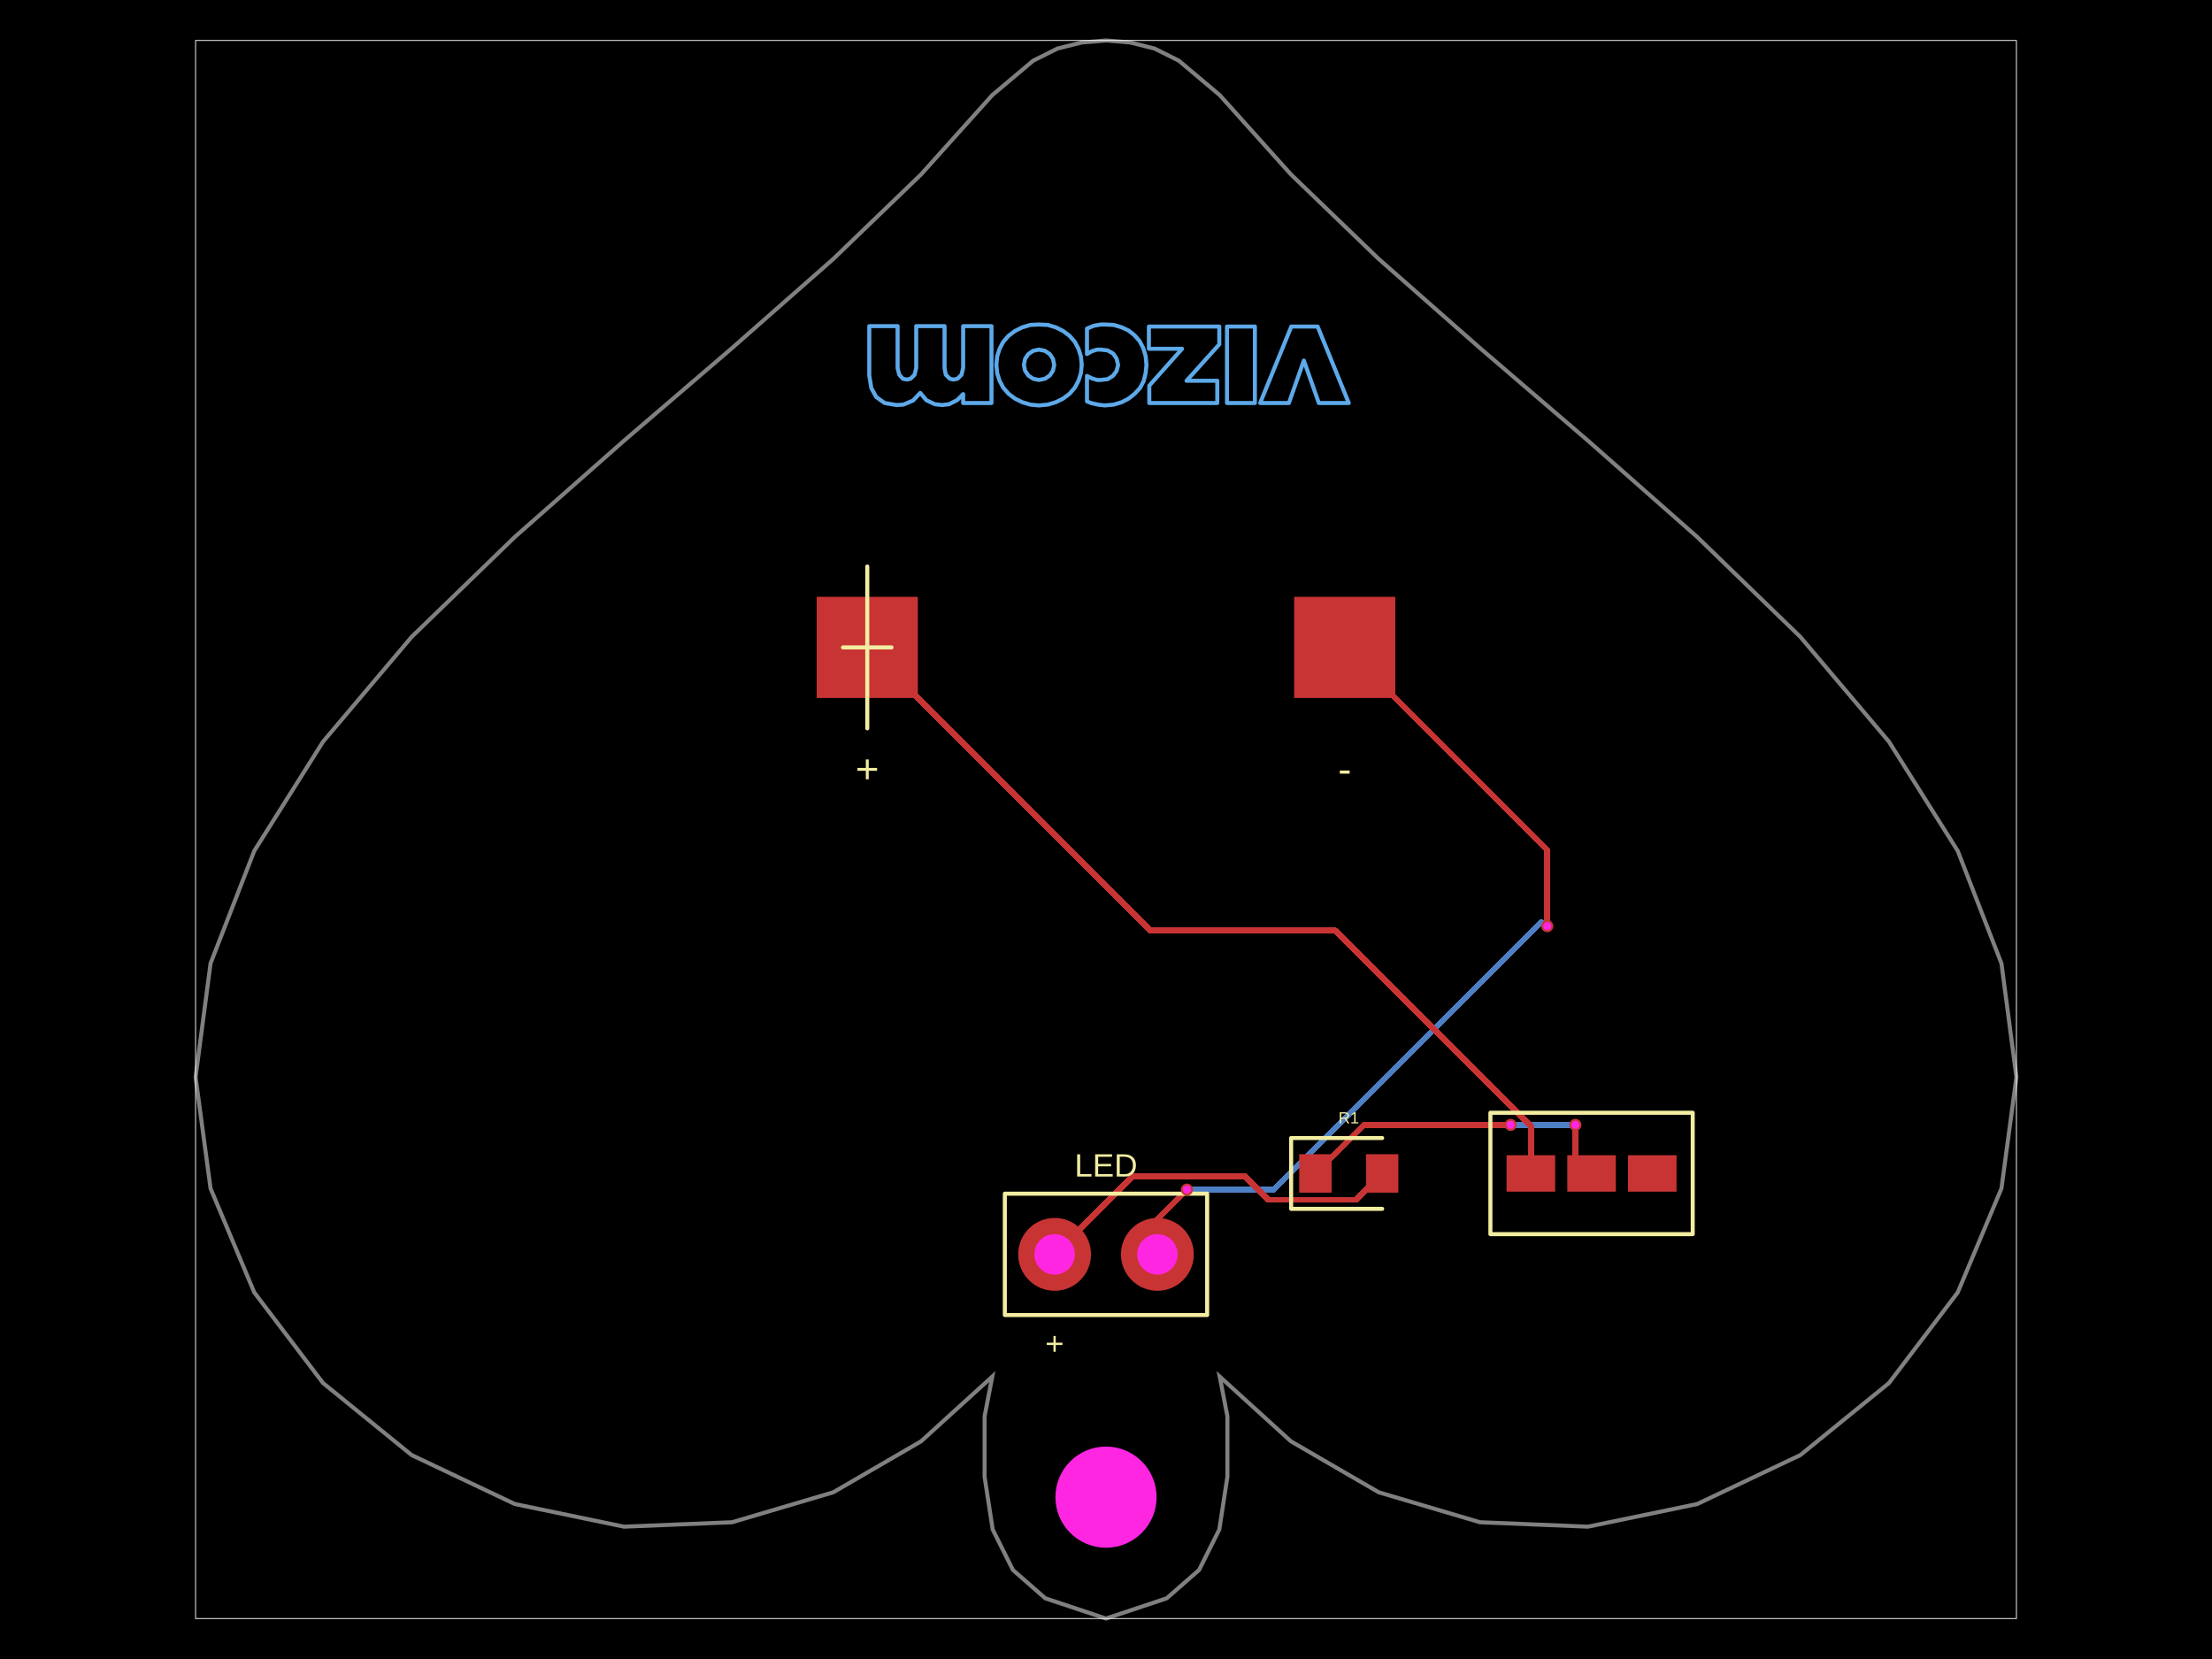
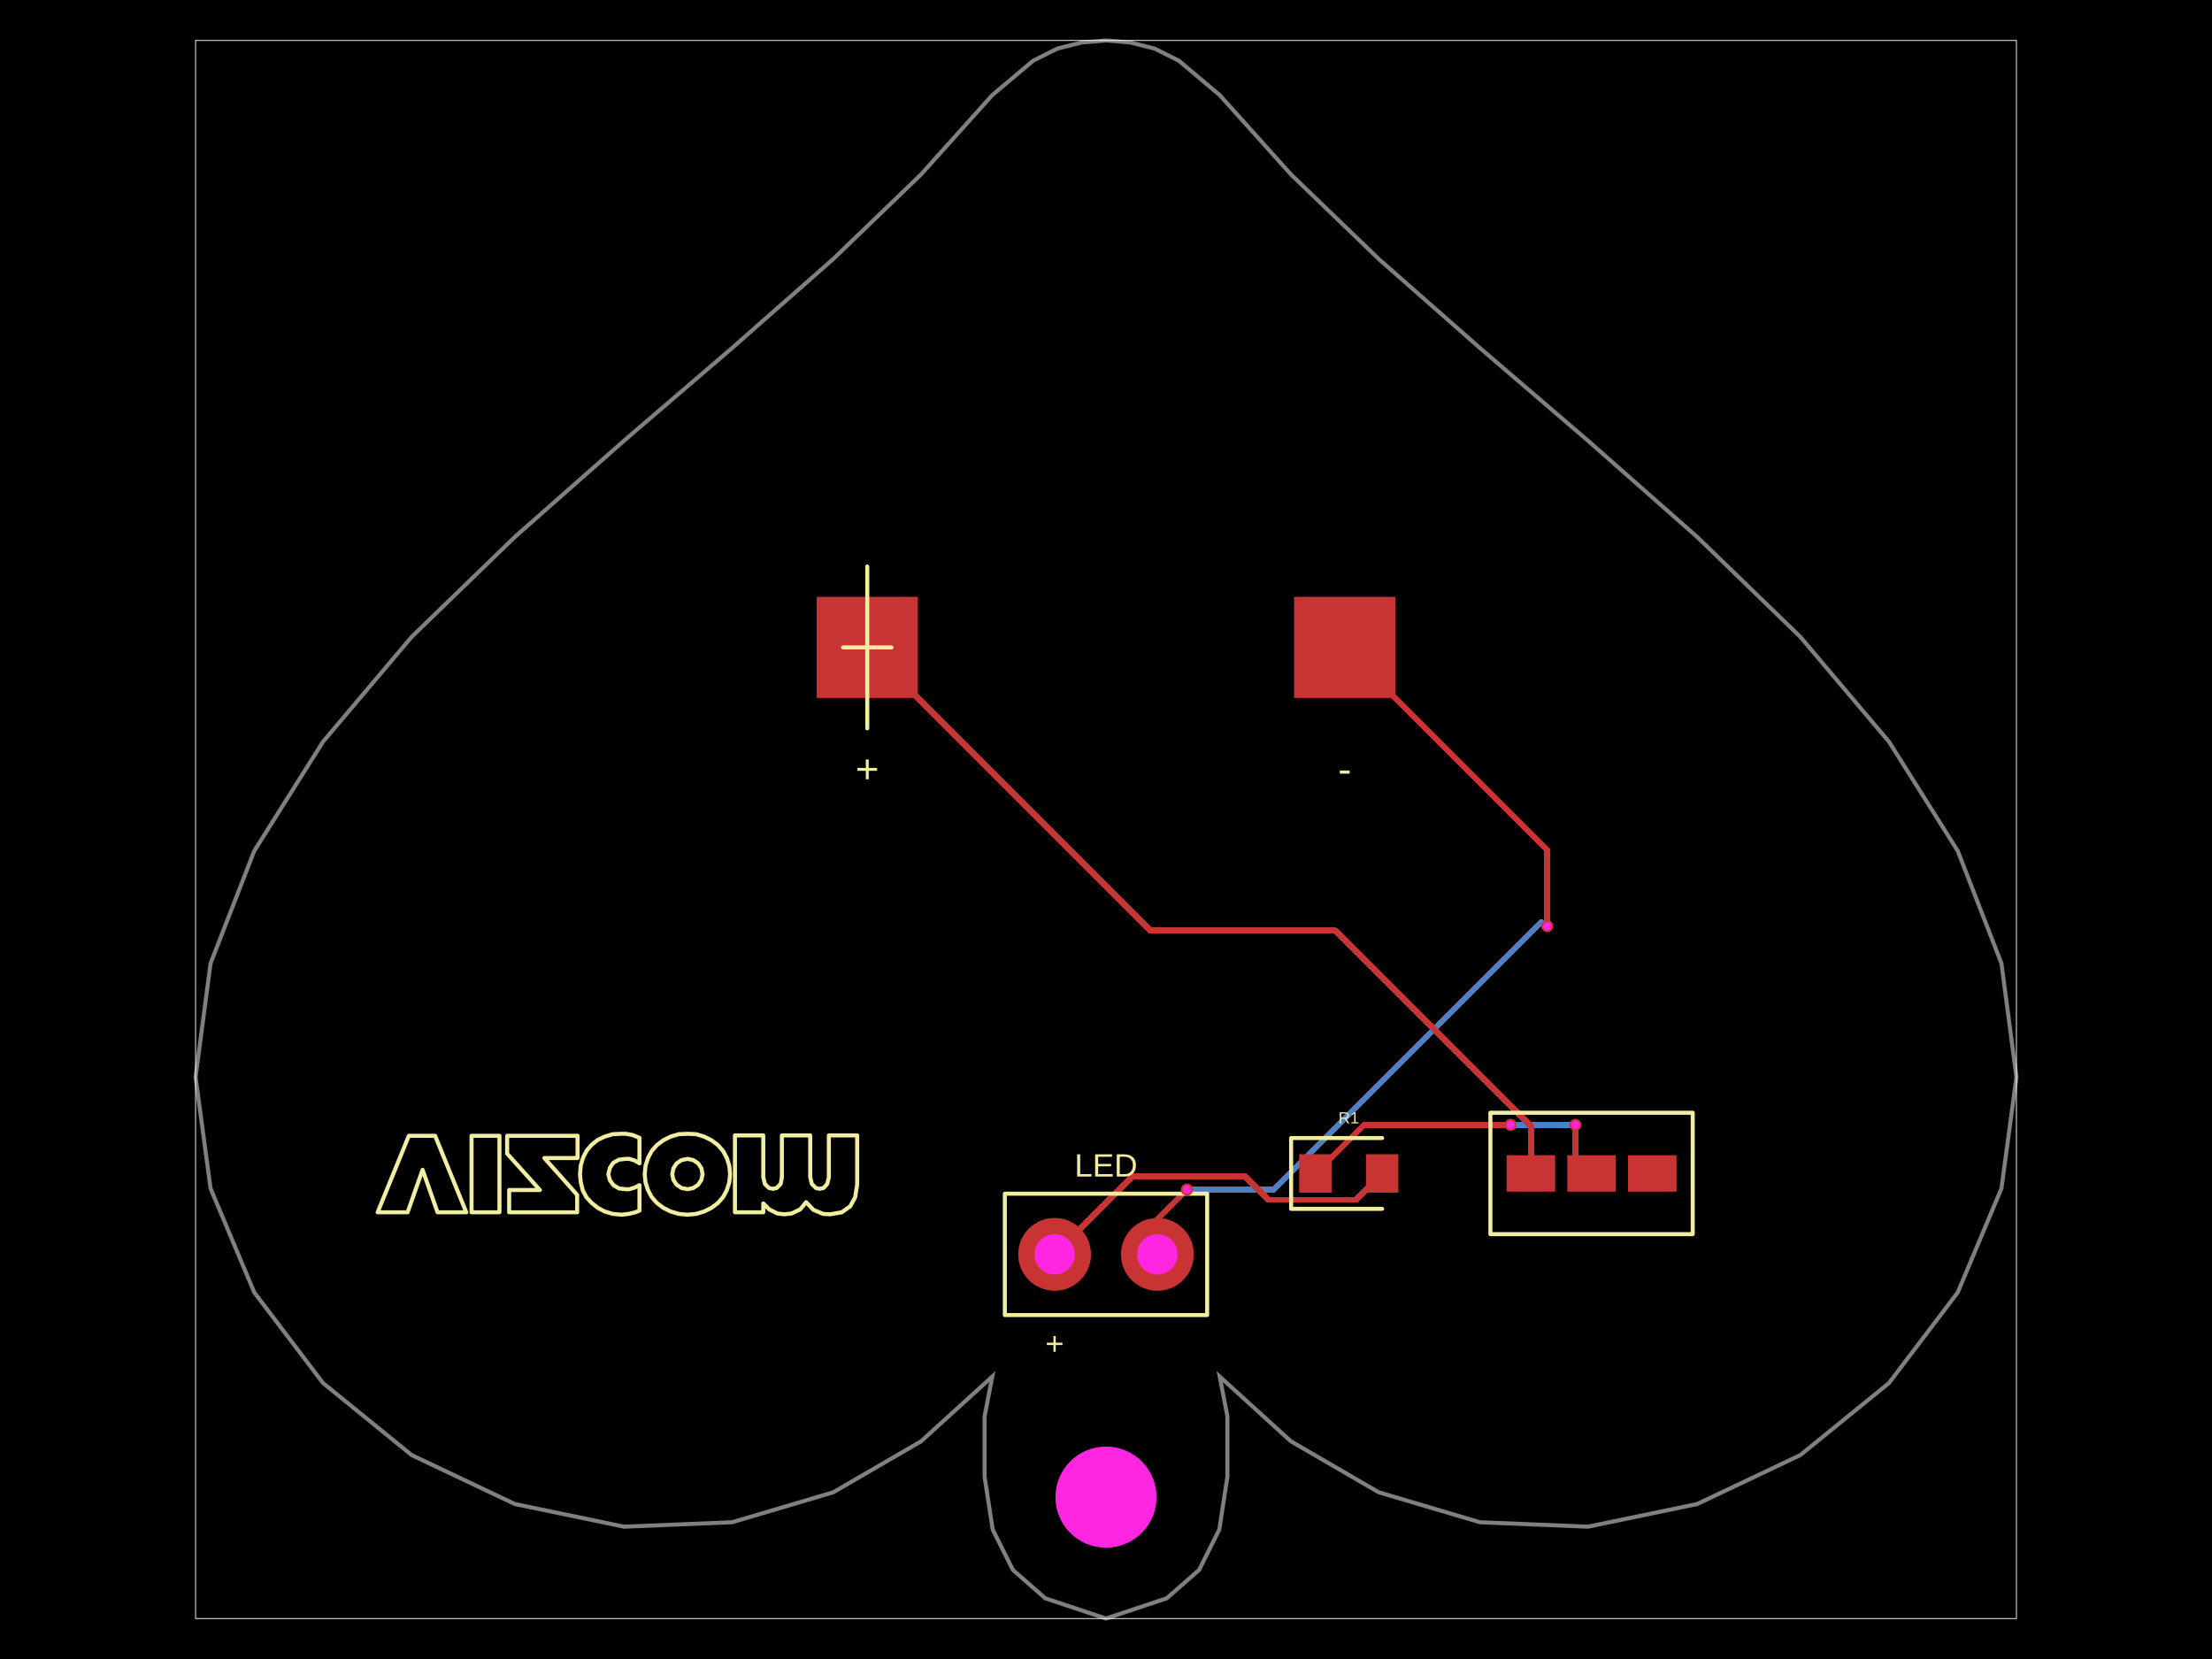
<svg xmlns="http://www.w3.org/2000/svg" width="800" height="600" data-software-used-string="@tscircuit/core@0.0.1112">
  <style />
  <rect class="boundary" x="0" y="0" fill="#000" width="800" height="600" data-type="pcb_background" data-pcb-layer="global" />
  <rect class="pcb-boundary" fill="none" stroke="#fff" stroke-width="0.3" x="70.732" y="14.634" width="658.537" height="570.732" data-type="pcb_boundary" data-pcb-layer="global" />
  <path class="pcb-board" d="M 400 585.366 L 421.951 578.049 L 433.659 567.805 L 440.976 553.171 L 443.902 534.146 L 443.902 512.195 L 441.122 497.854 L 466.878 521.268 L 498.634 539.707 L 535.22 550.537 L 574.293 552.146 L 613.805 543.951 L 651.122 526.244 L 683.171 500.195 L 708.049 467.415 L 723.854 429.805 L 729.268 389.561 L 723.854 348.439 L 708.049 307.756 L 683.171 268.244 L 651.122 230.341 L 613.805 194.195 L 574.293 159.366 L 535.22 125.854 L 498.634 93.659 L 466.878 63.073 L 441.122 34.39 L 426.341 21.951 L 417.561 17.561 L 408.78 15.366 L 400 14.634 L 391.22 15.366 L 382.439 17.561 L 373.659 21.951 L 358.878 34.39 L 333.122 63.073 L 301.366 93.659 L 264.78 125.854 L 225.707 159.366 L 186.195 194.195 L 148.878 230.341 L 116.829 268.244 L 91.951 307.756 L 76.146 348.439 L 70.732 389.561 L 76.146 429.805 L 91.951 467.415 L 116.829 500.195 L 148.878 526.244 L 186.195 543.951 L 225.707 552.146 L 264.78 550.537 L 301.366 539.707 L 333.122 521.268 L 358.878 497.854 L 356.098 512.195 L 356.098 534.146 L 359.024 553.171 L 366.341 567.805 L 378.049 578.049 Z" fill="none" stroke="rgba(255, 255, 255, 0.5)" stroke-width="1.463" data-type="pcb_board" data-pcb-layer="board" />
  <path class="pcb-trace" stroke="rgb(77, 127, 196)" fill="none" d="M 546.341 406.829 L 546.341 406.829" stroke-width="2.195" stroke-linecap="round" stroke-linejoin="round" shape-rendering="crispEdges" data-type="pcb_trace" data-pcb-layer="bottom" />
  <path class="pcb-trace" stroke="rgb(77, 127, 196)" fill="none" d="M 546.341 406.829 L 568.279 406.829" stroke-width="2.195" stroke-linecap="round" stroke-linejoin="round" shape-rendering="crispEdges" data-type="pcb_trace" data-pcb-layer="bottom" />
  <path class="pcb-trace" stroke="rgb(77, 127, 196)" fill="none" d="M 568.279 406.829 L 568.279 406.829" stroke-width="2.195" stroke-linecap="round" stroke-linejoin="round" shape-rendering="crispEdges" data-type="pcb_trace" data-pcb-layer="bottom" />
  <path class="pcb-trace" stroke="rgb(77, 127, 196)" fill="none" d="M 568.279 406.829 L 569.756 406.829" stroke-width="2.195" stroke-linecap="round" stroke-linejoin="round" shape-rendering="crispEdges" data-type="pcb_trace" data-pcb-layer="bottom" />
  <path class="pcb-trace" stroke="rgb(77, 127, 196)" fill="none" d="M 569.756 406.829 L 569.756 406.829" stroke-width="2.195" stroke-linecap="round" stroke-linejoin="round" shape-rendering="crispEdges" data-type="pcb_trace" data-pcb-layer="bottom" />
  <path class="pcb-trace" stroke="rgb(77, 127, 196)" fill="none" d="M 429.268 430.244 L 429.268 430.244" stroke-width="2.195" stroke-linecap="round" stroke-linejoin="round" shape-rendering="crispEdges" data-type="pcb_trace" data-pcb-layer="bottom" />
  <path class="pcb-trace" stroke="rgb(77, 127, 196)" fill="none" d="M 429.268 430.244 L 460.638 430.244" stroke-width="2.195" stroke-linecap="round" stroke-linejoin="round" shape-rendering="crispEdges" data-type="pcb_trace" data-pcb-layer="bottom" />
  <path class="pcb-trace" stroke="rgb(77, 127, 196)" fill="none" d="M 460.638 430.244 L 557.448 333.434" stroke-width="2.195" stroke-linecap="round" stroke-linejoin="round" shape-rendering="crispEdges" data-type="pcb_trace" data-pcb-layer="bottom" />
  <path class="pcb-trace" stroke="rgb(77, 127, 196)" fill="none" d="M 557.448 333.434 L 559.585 334.939" stroke-width="2.195" stroke-linecap="round" stroke-linejoin="round" shape-rendering="crispEdges" data-type="pcb_trace" data-pcb-layer="bottom" />
  <path class="pcb-trace" stroke="rgb(77, 127, 196)" fill="none" d="M 559.585 334.939 L 559.585 334.939" stroke-width="2.195" stroke-linecap="round" stroke-linejoin="round" shape-rendering="crispEdges" data-type="pcb_trace" data-pcb-layer="bottom" />
-   <path class="pcb-silkscreen pcb-silkscreen-bottom" d="M 476.537 118.098 L 487.805 145.756 L 476.976 145.756 L 471.561 130.39 L 466.146 145.756 L 455.756 145.756 L 467.024 118.098 L 476.537 118.098 Z" fill="none" stroke="#5da9e9" stroke-width="1.463" stroke-linecap="round" stroke-linejoin="round" data-pcb-component-id="null" data-pcb-silkscreen-path-id="pcb_silkscreen_path_5" data-type="pcb_silkscreen_path" data-pcb-layer="bottom" />
-   <path class="pcb-silkscreen pcb-silkscreen-bottom" d="M 443.756 118.098 L 453.854 118.098 L 453.854 145.756 L 443.756 145.756 L 443.756 118.098 Z" fill="none" stroke="#5da9e9" stroke-width="1.463" stroke-linecap="round" stroke-linejoin="round" data-pcb-component-id="null" data-pcb-silkscreen-path-id="pcb_silkscreen_path_6" data-type="pcb_silkscreen_path" data-pcb-layer="bottom" />
-   <path class="pcb-silkscreen pcb-silkscreen-bottom" d="M 415.659 145.756 L 415.659 139.463 L 427.512 126.146 L 415.512 126.146 L 415.512 118.098 L 440.976 118.098 L 440.976 124.537 L 429.122 137.707 L 440.244 137.707 L 440.244 145.756 L 415.659 145.756 Z" fill="none" stroke="#5da9e9" stroke-width="1.463" stroke-linecap="round" stroke-linejoin="round" data-pcb-component-id="null" data-pcb-silkscreen-path-id="pcb_silkscreen_path_7" data-type="pcb_silkscreen_path" data-pcb-layer="bottom" />
-   <path class="pcb-silkscreen pcb-silkscreen-bottom" d="M 414.634 132 L 414.341 134.927 L 413.61 137.854 L 412.293 140.341 L 410.39 142.39 L 408.195 144.146 L 405.707 145.463 L 402.78 146.341 L 399.561 146.634 L 397.073 146.341 L 394.585 145.756 L 393.122 145.171 L 393.122 135.951 L 394.878 136.829 L 396.78 137.415 L 398.098 137.415 L 400.585 137.122 L 402.488 135.951 L 403.805 134.195 L 404.39 132 L 403.805 129.659 L 402.634 127.902 L 400.585 126.732 L 398.098 126.439 L 396.78 126.439 L 394.878 127.024 L 393.122 128.049 L 393.122 118.829 L 395.61 117.805 L 398.098 117.366 L 399.707 117.366 L 402.78 117.512 L 405.707 118.39 L 408.195 119.561 L 410.39 121.317 L 412.146 123.366 L 413.463 125.854 L 414.341 128.78 L 414.634 132 Z" fill="none" stroke="#5da9e9" stroke-width="1.463" stroke-linecap="round" stroke-linejoin="round" data-pcb-component-id="null" data-pcb-silkscreen-path-id="pcb_silkscreen_path_8" data-type="pcb_silkscreen_path" data-pcb-layer="bottom" />
-   <path class="pcb-silkscreen pcb-silkscreen-bottom" d="M 375.707 146.634 L 372.634 146.341 L 369.707 145.463 L 367.073 144.146 L 364.732 142.39 L 362.829 140.195 L 361.512 137.707 L 360.634 134.927 L 360.341 132 L 360.634 128.927 L 361.512 126.146 L 362.829 123.659 L 364.732 121.463 L 367.073 119.707 L 369.707 118.39 L 372.634 117.512 L 375.707 117.366 L 378.927 117.512 L 381.854 118.39 L 384.488 119.707 L 386.829 121.463 L 388.732 123.659 L 390.049 126.146 L 390.927 128.927 L 391.22 132 L 390.927 134.927 L 390.049 137.707 L 388.732 140.195 L 386.829 142.39 L 384.488 144.146 L 381.854 145.463 L 378.927 146.341 L 375.707 146.634 Z" fill="none" stroke="#5da9e9" stroke-width="1.463" stroke-linecap="round" stroke-linejoin="round" data-pcb-component-id="null" data-pcb-silkscreen-path-id="pcb_silkscreen_path_9" data-type="pcb_silkscreen_path" data-pcb-layer="bottom" />
-   <path class="pcb-silkscreen pcb-silkscreen-bottom" d="M 375.707 137.415 L 377.902 136.976 L 379.659 135.805 L 380.829 134.049 L 381.268 132 L 380.829 129.805 L 379.659 128.049 L 377.902 126.878 L 375.707 126.439 L 373.659 126.878 L 371.902 128.049 L 370.732 129.805 L 370.293 132 L 370.732 134.049 L 371.902 135.805 L 373.659 136.976 L 375.707 137.415 Z" fill="none" stroke="#5da9e9" stroke-width="1.463" stroke-linecap="round" stroke-linejoin="round" data-pcb-component-id="null" data-pcb-silkscreen-path-id="pcb_silkscreen_path_10" data-type="pcb_silkscreen_path" data-pcb-layer="bottom" />
-   <path class="pcb-silkscreen pcb-silkscreen-bottom" d="M 348.341 133.024 L 348.341 117.951 L 358.585 117.951 L 358.585 145.756 L 348.341 145.756 L 348.341 142.537 L 346.146 144.732 L 343.22 146.195 L 340.732 146.488 L 338.098 146.195 L 335.024 144.732 L 332.829 142.098 L 330.195 144.878 L 326.683 146.341 L 324.195 146.488 L 319.951 145.756 L 316.878 143.561 L 315.122 140.341 L 314.39 135.805 L 314.39 117.951 L 324.634 117.951 L 324.634 133.171 L 325.22 135.512 L 326.537 136.976 L 328 137.268 L 329.317 136.976 L 330.78 135.512 L 331.366 133.024 L 331.366 117.951 L 341.61 117.951 L 341.61 133.171 L 342.049 135.512 L 343.512 136.976 L 344.829 137.268 L 346.293 136.976 L 347.756 135.512 L 348.341 133.024 Z" fill="none" stroke="#5da9e9" stroke-width="1.463" stroke-linecap="round" stroke-linejoin="round" data-pcb-component-id="null" data-pcb-silkscreen-path-id="pcb_silkscreen_path_11" data-type="pcb_silkscreen_path" data-pcb-layer="bottom" />
  <rect class="pcb-pad" fill="rgb(200, 52, 52)" x="295.366" y="215.854" width="36.585" height="36.585" data-type="pcb_smtpad" data-pcb-layer="top" />
  <rect class="pcb-pad" fill="rgb(200, 52, 52)" x="468.049" y="215.854" width="36.585" height="36.585" data-type="pcb_smtpad" data-pcb-layer="top" />
  <rect class="pcb-pad" fill="rgb(200, 52, 52)" x="544.878" y="417.805" width="17.561" height="13.171" data-type="pcb_smtpad" data-pcb-layer="top" />
  <rect class="pcb-pad" fill="rgb(200, 52, 52)" x="566.829" y="417.805" width="17.561" height="13.171" data-type="pcb_smtpad" data-pcb-layer="top" />
  <rect class="pcb-pad" fill="rgb(200, 52, 52)" x="588.78" y="417.805" width="17.561" height="13.171" data-type="pcb_smtpad" data-pcb-layer="top" />
  <rect class="pcb-pad" fill="rgb(200, 52, 52)" x="469.878" y="417.439" width="11.707" height="13.902" data-type="pcb_smtpad" data-pcb-layer="top" />
  <rect class="pcb-pad" fill="rgb(200, 52, 52)" x="494.024" y="417.439" width="11.707" height="13.902" data-type="pcb_smtpad" data-pcb-layer="top" />
  <path class="pcb-trace" stroke="rgb(200, 52, 52)" fill="none" d="M 381.415 453.659 L 409.69 425.383" stroke-width="2.195" stroke-linecap="round" stroke-linejoin="round" shape-rendering="crispEdges" data-type="pcb_trace" data-pcb-layer="top" />
  <path class="pcb-trace" stroke="rgb(200, 52, 52)" fill="none" d="M 409.69 425.383 L 450.189 425.383" stroke-width="2.195" stroke-linecap="round" stroke-linejoin="round" shape-rendering="crispEdges" data-type="pcb_trace" data-pcb-layer="top" />
  <path class="pcb-trace" stroke="rgb(200, 52, 52)" fill="none" d="M 450.189 425.383 L 458.748 433.942" stroke-width="2.195" stroke-linecap="round" stroke-linejoin="round" shape-rendering="crispEdges" data-type="pcb_trace" data-pcb-layer="top" />
  <path class="pcb-trace" stroke="rgb(200, 52, 52)" fill="none" d="M 458.748 433.942 L 490.326 433.942" stroke-width="2.195" stroke-linecap="round" stroke-linejoin="round" shape-rendering="crispEdges" data-type="pcb_trace" data-pcb-layer="top" />
  <path class="pcb-trace" stroke="rgb(200, 52, 52)" fill="none" d="M 490.326 433.942 L 490.326 433.942" stroke-width="2.195" stroke-linecap="round" stroke-linejoin="round" shape-rendering="crispEdges" data-type="pcb_trace" data-pcb-layer="top" />
  <path class="pcb-trace" stroke="rgb(200, 52, 52)" fill="none" d="M 490.326 433.942 L 499.878 424.39" stroke-width="2.195" stroke-linecap="round" stroke-linejoin="round" shape-rendering="crispEdges" data-type="pcb_trace" data-pcb-layer="top" />
  <path class="pcb-trace" stroke="rgb(200, 52, 52)" fill="none" d="M 475.732 424.39 L 493.293 406.829" stroke-width="2.195" stroke-linecap="round" stroke-linejoin="round" shape-rendering="crispEdges" data-type="pcb_trace" data-pcb-layer="top" />
  <path class="pcb-trace" stroke="rgb(200, 52, 52)" fill="none" d="M 493.293 406.829 L 545.285 406.829" stroke-width="2.195" stroke-linecap="round" stroke-linejoin="round" shape-rendering="crispEdges" data-type="pcb_trace" data-pcb-layer="top" />
  <path class="pcb-trace" stroke="rgb(200, 52, 52)" fill="none" d="M 545.285 406.829 L 546.341 406.829" stroke-width="2.195" stroke-linecap="round" stroke-linejoin="round" shape-rendering="crispEdges" data-type="pcb_trace" data-pcb-layer="top" />
  <path class="pcb-trace" stroke="rgb(200, 52, 52)" fill="none" d="M 546.341 406.829 L 546.341 406.829" stroke-width="2.195" stroke-linecap="round" stroke-linejoin="round" shape-rendering="crispEdges" data-type="pcb_trace" data-pcb-layer="top" />
  <path class="pcb-trace" stroke="rgb(200, 52, 52)" fill="none" d="M 569.756 406.829 L 569.756 406.829" stroke-width="2.195" stroke-linecap="round" stroke-linejoin="round" shape-rendering="crispEdges" data-type="pcb_trace" data-pcb-layer="top" />
  <path class="pcb-trace" stroke="rgb(200, 52, 52)" fill="none" d="M 569.756 406.829 L 569.756 418.537" stroke-width="2.195" stroke-linecap="round" stroke-linejoin="round" shape-rendering="crispEdges" data-type="pcb_trace" data-pcb-layer="top" />
  <path class="pcb-trace" stroke="rgb(200, 52, 52)" fill="none" d="M 569.756 418.537 L 575.61 424.39" stroke-width="2.195" stroke-linecap="round" stroke-linejoin="round" shape-rendering="crispEdges" data-type="pcb_trace" data-pcb-layer="top" />
  <path class="pcb-trace" stroke="rgb(200, 52, 52)" fill="none" d="M 418.585 453.659 L 418.585 440.927" stroke-width="2.195" stroke-linecap="round" stroke-linejoin="round" shape-rendering="crispEdges" data-type="pcb_trace" data-pcb-layer="top" />
  <path class="pcb-trace" stroke="rgb(200, 52, 52)" fill="none" d="M 418.585 440.927 L 427.69 431.822" stroke-width="2.195" stroke-linecap="round" stroke-linejoin="round" shape-rendering="crispEdges" data-type="pcb_trace" data-pcb-layer="top" />
  <path class="pcb-trace" stroke="rgb(200, 52, 52)" fill="none" d="M 427.69 431.822 L 429.268 430.244" stroke-width="2.195" stroke-linecap="round" stroke-linejoin="round" shape-rendering="crispEdges" data-type="pcb_trace" data-pcb-layer="top" />
  <path class="pcb-trace" stroke="rgb(200, 52, 52)" fill="none" d="M 429.268 430.244 L 429.268 430.244" stroke-width="2.195" stroke-linecap="round" stroke-linejoin="round" shape-rendering="crispEdges" data-type="pcb_trace" data-pcb-layer="top" />
  <path class="pcb-trace" stroke="rgb(200, 52, 52)" fill="none" d="M 559.585 334.939 L 559.585 334.939" stroke-width="2.195" stroke-linecap="round" stroke-linejoin="round" shape-rendering="crispEdges" data-type="pcb_trace" data-pcb-layer="top" />
  <path class="pcb-trace" stroke="rgb(200, 52, 52)" fill="none" d="M 559.585 334.939 L 559.585 307.39" stroke-width="2.195" stroke-linecap="round" stroke-linejoin="round" shape-rendering="crispEdges" data-type="pcb_trace" data-pcb-layer="top" />
  <path class="pcb-trace" stroke="rgb(200, 52, 52)" fill="none" d="M 559.585 307.39 L 486.341 234.146" stroke-width="2.195" stroke-linecap="round" stroke-linejoin="round" shape-rendering="crispEdges" data-type="pcb_trace" data-pcb-layer="top" />
  <path class="pcb-trace" stroke="rgb(200, 52, 52)" fill="none" d="M 553.659 424.39 L 553.659 407.24" stroke-width="2.195" stroke-linecap="round" stroke-linejoin="round" shape-rendering="crispEdges" data-type="pcb_trace" data-pcb-layer="top" />
  <path class="pcb-trace" stroke="rgb(200, 52, 52)" fill="none" d="M 553.659 407.24 L 483.004 336.585" stroke-width="2.195" stroke-linecap="round" stroke-linejoin="round" shape-rendering="crispEdges" data-type="pcb_trace" data-pcb-layer="top" />
  <path class="pcb-trace" stroke="rgb(200, 52, 52)" fill="none" d="M 483.004 336.585 L 416.098 336.585" stroke-width="2.195" stroke-linecap="round" stroke-linejoin="round" shape-rendering="crispEdges" data-type="pcb_trace" data-pcb-layer="top" />
  <path class="pcb-trace" stroke="rgb(200, 52, 52)" fill="none" d="M 416.098 336.585 L 313.659 234.146" stroke-width="2.195" stroke-linecap="round" stroke-linejoin="round" shape-rendering="crispEdges" data-type="pcb_trace" data-pcb-layer="top" />
  <path class="pcb-silkscreen pcb-silkscreen-top" d="M 313.659 263.415 L 313.659 204.878" fill="none" stroke="#f2eda1" stroke-width="1.463" stroke-linecap="round" stroke-linejoin="round" data-pcb-component-id="pcb_component_0" data-pcb-silkscreen-path-id="pcb_silkscreen_path_0" data-type="pcb_silkscreen_path" data-pcb-layer="top" />
  <path class="pcb-silkscreen pcb-silkscreen-top" d="M 304.878 234.146 L 322.439 234.146" fill="none" stroke="#f2eda1" stroke-width="1.463" stroke-linecap="round" stroke-linejoin="round" data-pcb-component-id="pcb_component_0" data-pcb-silkscreen-path-id="pcb_silkscreen_path_1" data-type="pcb_silkscreen_path" data-pcb-layer="top" />
  <text x="0" y="0" dx="0" dy="0" fill="#f2eda1" font-family="Arial, sans-serif" font-size="14.634" text-anchor="middle" dominant-baseline="central" transform="matrix(1,0,0,1,313.6585,278.0488)" class="pcb-silkscreen-text pcb-silkscreen-top" data-pcb-silkscreen-text-id="pcb_component_0" stroke="none" data-type="pcb_silkscreen_text" data-pcb-layer="top">+</text>
  <text x="0" y="0" dx="0" dy="0" fill="#f2eda1" font-family="Arial, sans-serif" font-size="14.634" text-anchor="middle" dominant-baseline="central" transform="matrix(1,0,0,1,486.3415,278.0488)" class="pcb-silkscreen-text pcb-silkscreen-top" data-pcb-silkscreen-text-id="pcb_component_0" stroke="none" data-type="pcb_silkscreen_text" data-pcb-layer="top">-</text>
  <path class="pcb-silkscreen pcb-silkscreen-top" d="M 539.024 446.341 L 612.195 446.341 L 612.195 402.439 L 539.024 402.439 L 539.024 446.341 Z" fill="none" stroke="#f2eda1" stroke-width="1.463" stroke-linecap="round" stroke-linejoin="round" data-pcb-component-id="pcb_component_1" data-pcb-silkscreen-path-id="pcb_silkscreen_path_2" data-type="pcb_silkscreen_path" data-pcb-layer="top" />
  <path class="pcb-silkscreen pcb-silkscreen-top" d="M 499.878 411.585 L 466.951 411.585 L 466.951 437.195 L 499.878 437.195" fill="none" stroke="#f2eda1" stroke-width="1.463" stroke-linecap="round" stroke-linejoin="round" data-pcb-component-id="pcb_component_2" data-pcb-silkscreen-path-id="pcb_silkscreen_path_3" data-type="pcb_silkscreen_path" data-pcb-layer="top" />
  <text x="0" y="0" dx="0" dy="0" fill="#f2eda1" font-family="Arial, sans-serif" font-size="5.854" text-anchor="middle" dominant-baseline="central" transform="matrix(1,0,0,1,487.8049,404.2683)" class="pcb-silkscreen-text pcb-silkscreen-top" data-pcb-silkscreen-text-id="pcb_component_2" stroke="none" data-type="pcb_silkscreen_text" data-pcb-layer="top">R1</text>
  <path class="pcb-silkscreen pcb-silkscreen-top" d="M 363.415 475.61 L 436.585 475.61 L 436.585 431.707 L 363.415 431.707 L 363.415 475.61 Z" fill="none" stroke="#f2eda1" stroke-width="1.463" stroke-linecap="round" stroke-linejoin="round" data-pcb-component-id="pcb_component_3" data-pcb-silkscreen-path-id="pcb_silkscreen_path_4" data-type="pcb_silkscreen_path" data-pcb-layer="top" />
  <text x="0" y="0" dx="0" dy="0" fill="#f2eda1" font-family="Arial, sans-serif" font-size="11.707" text-anchor="middle" dominant-baseline="central" transform="matrix(1,0,0,1,381.4146,485.8537)" class="pcb-silkscreen-text pcb-silkscreen-top" data-pcb-silkscreen-text-id="pcb_component_3" stroke="none" data-type="pcb_silkscreen_text" data-pcb-layer="top">+</text>
  <text x="0" y="0" dx="0" dy="0" fill="#f2eda1" font-family="Arial, sans-serif" font-size="11.707" text-anchor="middle" dominant-baseline="central" transform="matrix(1,0,0,1,400,421.4634)" class="pcb-silkscreen-text pcb-silkscreen-top" data-pcb-silkscreen-text-id="pcb_component_3" stroke="none" data-type="pcb_silkscreen_text" data-pcb-layer="top">LED</text>
+   <path class="pcb-silkscreen pcb-silkscreen-top" d="M 147.854 410.78 L 136.585 438.439 L 147.415 438.439 L 152.829 423.073 L 158.244 438.439 L 168.634 438.439 L 157.366 410.78 L 147.854 410.78 Z" fill="none" stroke="#f2eda1" stroke-width="1.463" stroke-linecap="round" stroke-linejoin="round" data-pcb-component-id="null" data-pcb-silkscreen-path-id="pcb_silkscreen_path_5" data-type="pcb_silkscreen_path" data-pcb-layer="top" />
+   <path class="pcb-silkscreen pcb-silkscreen-top" d="M 180.634 410.78 L 170.537 410.78 L 170.537 438.439 L 180.634 438.439 L 180.634 410.78 Z" fill="none" stroke="#f2eda1" stroke-width="1.463" stroke-linecap="round" stroke-linejoin="round" data-pcb-component-id="null" data-pcb-silkscreen-path-id="pcb_silkscreen_path_6" data-type="pcb_silkscreen_path" data-pcb-layer="top" />
+   <path class="pcb-silkscreen pcb-silkscreen-top" d="M 208.732 438.439 L 208.732 432.146 L 196.878 418.829 L 208.878 418.829 L 208.878 410.78 L 183.415 410.78 L 183.415 417.22 L 195.268 430.39 L 184.146 430.39 L 184.146 438.439 L 208.732 438.439 Z" fill="none" stroke="#f2eda1" stroke-width="1.463" stroke-linecap="round" stroke-linejoin="round" data-pcb-component-id="null" data-pcb-silkscreen-path-id="pcb_silkscreen_path_7" data-type="pcb_silkscreen_path" data-pcb-layer="top" />
+   <path class="pcb-silkscreen pcb-silkscreen-top" d="M 209.756 424.683 L 210.049 427.61 L 210.78 430.537 L 212.098 433.024 L 214 435.073 L 216.195 436.829 L 218.683 438.146 L 221.61 439.024 L 224.829 439.317 L 227.317 439.024 L 229.805 438.439 L 231.268 437.854 L 231.268 428.634 L 229.512 429.512 L 227.61 430.098 L 226.293 430.098 L 223.805 429.805 L 221.902 428.634 L 220.585 426.878 L 220 424.683 L 220.585 422.341 L 221.756 420.585 L 223.805 419.415 L 226.293 419.122 L 227.61 419.122 L 229.512 419.707 L 231.268 420.732 L 231.268 411.512 L 228.78 410.488 L 226.293 410.049 L 224.683 410.049 L 221.61 410.195 L 218.683 411.073 L 216.195 412.244 L 214 414 L 212.244 416.049 L 210.927 418.537 L 210.049 421.463 L 209.756 424.683 Z" fill="none" stroke="#f2eda1" stroke-width="1.463" stroke-linecap="round" stroke-linejoin="round" data-pcb-component-id="null" data-pcb-silkscreen-path-id="pcb_silkscreen_path_8" data-type="pcb_silkscreen_path" data-pcb-layer="top" />
+   <path class="pcb-silkscreen pcb-silkscreen-top" d="M 248.683 439.317 L 251.756 439.024 L 254.683 438.146 L 257.317 436.829 L 259.659 435.073 L 261.561 432.878 L 262.878 430.39 L 263.756 427.61 L 264.049 424.683 L 263.756 421.61 L 262.878 418.829 L 261.561 416.341 L 259.659 414.146 L 257.317 412.39 L 254.683 411.073 L 251.756 410.195 L 248.683 410.049 L 245.463 410.195 L 242.537 411.073 L 239.902 412.39 L 237.561 414.146 L 235.659 416.341 L 234.341 418.829 L 233.463 421.61 L 233.171 424.683 L 233.463 427.61 L 234.341 430.39 L 235.659 432.878 L 237.561 435.073 L 239.902 436.829 L 242.537 438.146 L 245.463 439.024 L 248.683 439.317 Z" fill="none" stroke="#f2eda1" stroke-width="1.463" stroke-linecap="round" stroke-linejoin="round" data-pcb-component-id="null" data-pcb-silkscreen-path-id="pcb_silkscreen_path_9" data-type="pcb_silkscreen_path" data-pcb-layer="top" />
+   <path class="pcb-silkscreen pcb-silkscreen-top" d="M 248.683 430.098 L 246.488 429.659 L 244.732 428.488 L 243.561 426.732 L 243.122 424.683 L 243.561 422.488 L 244.732 420.732 L 246.488 419.561 L 248.683 419.122 L 250.732 419.561 L 252.488 420.732 L 253.659 422.488 L 254.098 424.683 L 253.659 426.732 L 252.488 428.488 L 250.732 429.659 L 248.683 430.098 Z" fill="none" stroke="#f2eda1" stroke-width="1.463" stroke-linecap="round" stroke-linejoin="round" data-pcb-component-id="null" data-pcb-silkscreen-path-id="pcb_silkscreen_path_10" data-type="pcb_silkscreen_path" data-pcb-layer="top" />
+   <path class="pcb-silkscreen pcb-silkscreen-top" d="M 276.049 425.707 L 276.049 410.634 L 265.805 410.634 L 265.805 438.439 L 276.049 438.439 L 276.049 435.22 L 278.244 437.415 L 281.171 438.878 L 283.659 439.171 L 286.293 438.878 L 289.366 437.415 L 291.561 434.78 L 294.195 437.561 L 297.707 439.024 L 300.195 439.171 L 304.439 438.439 L 307.512 436.244 L 309.268 433.024 L 310 428.488 L 310 410.634 L 299.756 410.634 L 299.756 425.854 L 299.171 428.195 L 297.854 429.659 L 296.39 429.951 L 295.073 429.659 L 293.61 428.195 L 293.024 425.707 L 293.024 410.634 L 282.78 410.634 L 282.78 425.854 L 282.341 428.195 L 280.878 429.659 L 279.561 429.951 L 278.098 429.659 L 276.634 428.195 L 276.049 425.707 Z" fill="none" stroke="#f2eda1" stroke-width="1.463" stroke-linecap="round" stroke-linejoin="round" data-pcb-component-id="null" data-pcb-silkscreen-path-id="pcb_silkscreen_path_11" data-type="pcb_silkscreen_path" data-pcb-layer="top" />
  <g data-type="pcb_plated_hole" data-pcb-layer="through">
    <circle class="pcb-hole-outer" fill="rgb(200, 52, 52)" cx="381.415" cy="453.659" r="13.171" data-type="pcb_plated_hole" data-pcb-layer="top" />
    <circle class="pcb-hole-inner" fill="#FF26E2" cx="381.415" cy="453.659" r="7.317" data-type="pcb_plated_hole_drill" data-pcb-layer="drill" />
  </g>
  <g data-type="pcb_plated_hole" data-pcb-layer="through">
    <circle class="pcb-hole-outer" fill="rgb(200, 52, 52)" cx="418.585" cy="453.659" r="13.171" data-type="pcb_plated_hole" data-pcb-layer="top" />
    <circle class="pcb-hole-inner" fill="#FF26E2" cx="418.585" cy="453.659" r="7.317" data-type="pcb_plated_hole_drill" data-pcb-layer="drill" />
  </g>
  <g data-type="pcb_via" data-pcb-layer="through">
    <circle class="pcb-hole-outer" fill="rgb(200, 52, 52)" cx="546.341" cy="406.829" r="2.195" data-type="pcb_via" data-pcb-layer="top" />
    <circle class="pcb-hole-inner" fill="#FF26E2" cx="546.341" cy="406.829" r="1.463" data-type="pcb_via" data-pcb-layer="drill" />
  </g>
  <g data-type="pcb_via" data-pcb-layer="through">
    <circle class="pcb-hole-outer" fill="rgb(200, 52, 52)" cx="569.756" cy="406.829" r="2.195" data-type="pcb_via" data-pcb-layer="top" />
    <circle class="pcb-hole-inner" fill="#FF26E2" cx="569.756" cy="406.829" r="1.463" data-type="pcb_via" data-pcb-layer="drill" />
  </g>
  <g data-type="pcb_via" data-pcb-layer="through">
    <circle class="pcb-hole-outer" fill="rgb(200, 52, 52)" cx="429.268" cy="430.244" r="2.195" data-type="pcb_via" data-pcb-layer="top" />
    <circle class="pcb-hole-inner" fill="#FF26E2" cx="429.268" cy="430.244" r="1.463" data-type="pcb_via" data-pcb-layer="drill" />
  </g>
  <g data-type="pcb_via" data-pcb-layer="through">
    <circle class="pcb-hole-outer" fill="rgb(200, 52, 52)" cx="559.585" cy="334.939" r="2.195" data-type="pcb_via" data-pcb-layer="top" />
    <circle class="pcb-hole-inner" fill="#FF26E2" cx="559.585" cy="334.939" r="1.463" data-type="pcb_via" data-pcb-layer="drill" />
  </g>
  <circle class="pcb-hole" cx="400" cy="541.463" r="18.293" fill="#FF26E2" data-type="pcb_hole" data-pcb-layer="drill" />
</svg>
